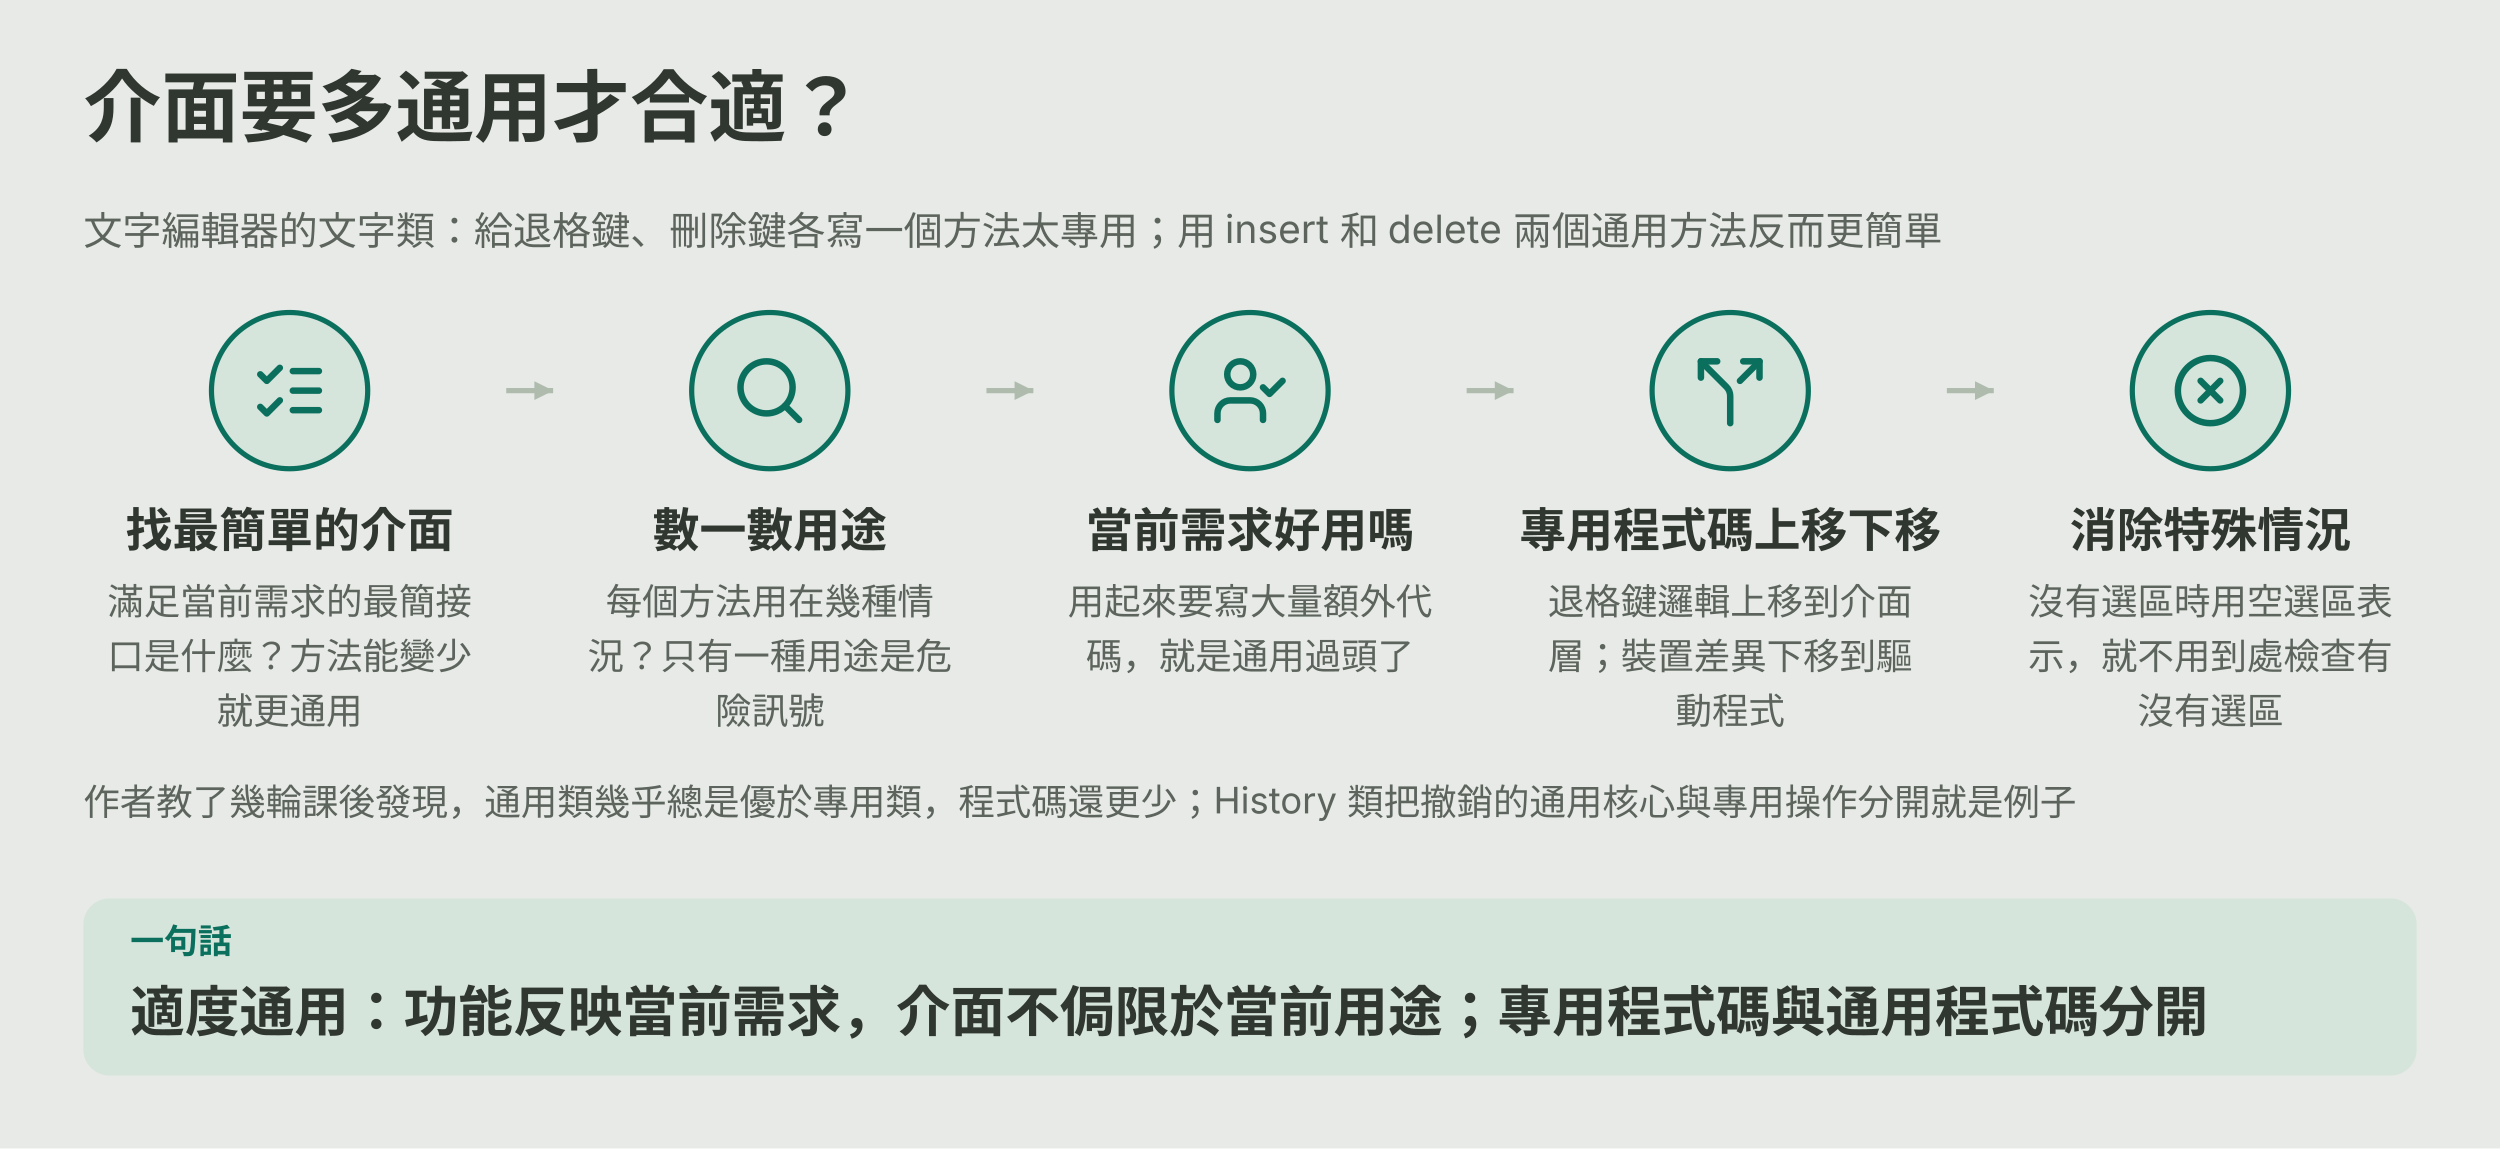
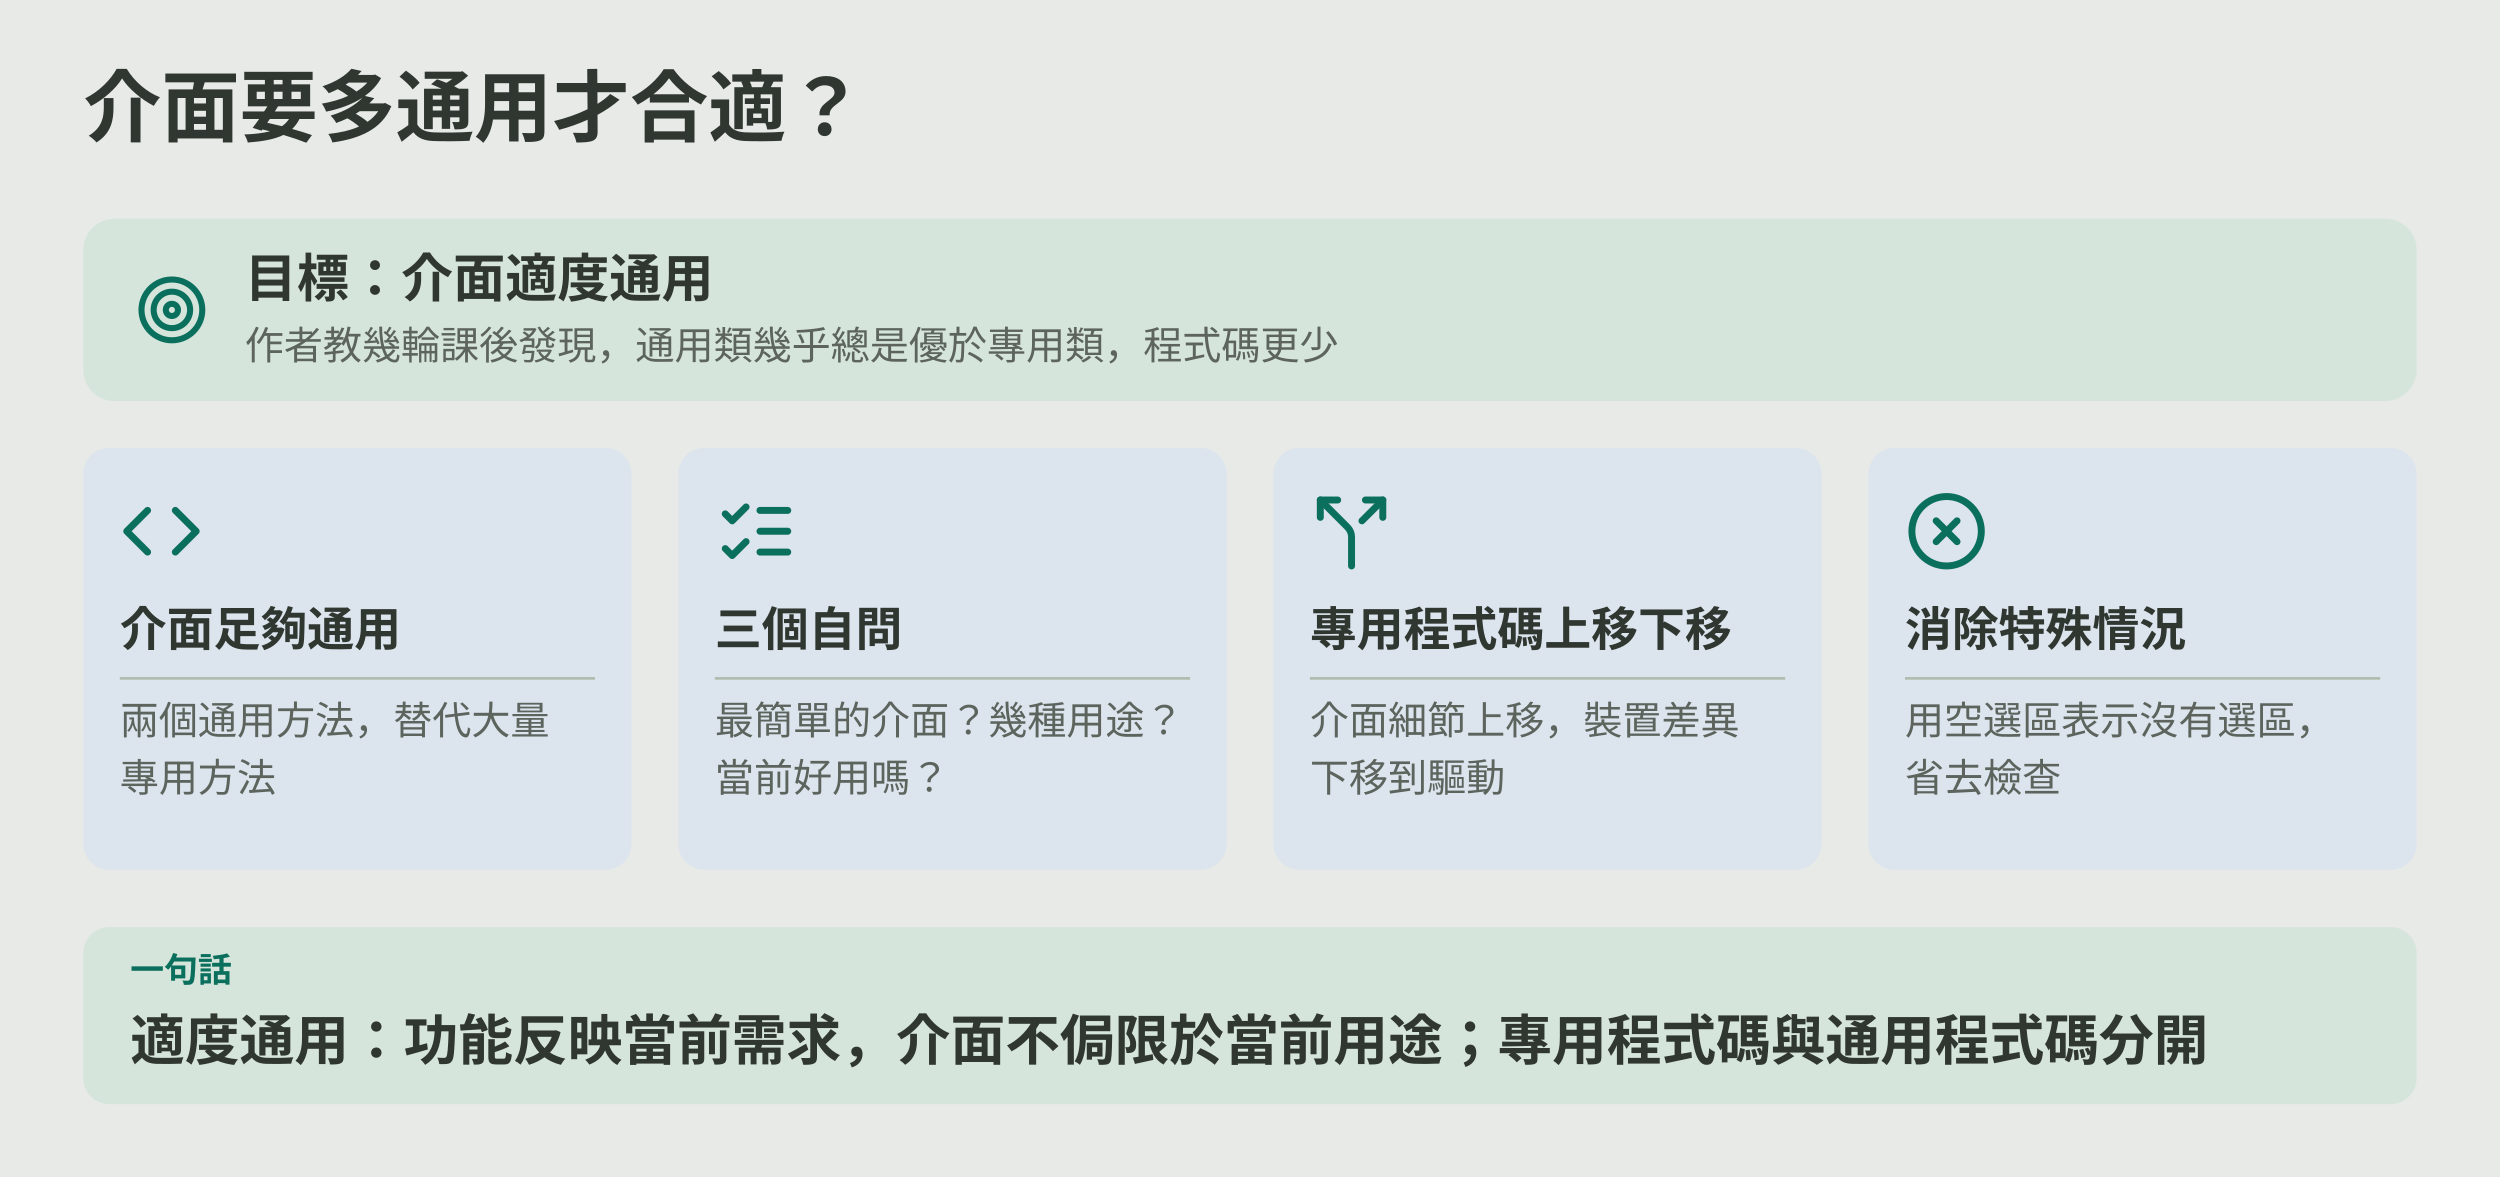
- <svg xmlns="http://www.w3.org/2000/svg" viewBox="0 0 960 441" role="img" aria-labelledby="ch06-title ch06-desc">
-   <rect width="960" height="441" fill="var(--diagram-bg,#e7eae6)" />
+ <svg xmlns="http://www.w3.org/2000/svg" viewBox="0 0 960 452" role="img" aria-labelledby="ch06-title ch06-desc">
+   <rect width="960" height="452" fill="var(--diagram-bg,#e7eae6)" />
  <g font-family="system-ui,-apple-system,'PingFang SC','Microsoft YaHei',sans-serif" fill="var(--diagram-ink,#303630)">
    <defs>
      <marker id="ch06-arrow" viewBox="0 0 10 10" refX="9" refY="5" markerWidth="9" markerHeight="9" orient="auto" markerUnits="userSpaceOnUse">
        <path d="M1 1L9 5L1 9Z" fill="var(--diagram-line,#aebbad)" />
      </marker>
    </defs>
    <text x="32.0" y="52.0" font-size="30" font-weight="600">介面要多通用才合適？</text>
-     <text x="32.0" y="94.0" font-size="15" fill="var(--diagram-muted,#5c645d)">文字編輯器的文字類：給退格鍵、刪除鍵各寫一個方法太專用；用 insert 和 delete 兩個通用方法反而更簡單</text>
-     <circle cx="111.2" cy="150.0" r="30" fill="var(--diagram-primary-soft,#d6e5dc)" stroke="var(--diagram-primary,#0b6f5d)" stroke-width="2" />
-     <g transform="translate(96.2,135.0) scale(1.250)" fill="none" stroke="var(--diagram-primary,#0b6f5d)" stroke-width="2" stroke-linecap="round" stroke-linejoin="round">
+     <rect x="32.0" y="84.0" width="896.0" height="70.0" rx="12" fill="var(--diagram-primary-soft,#d6e5dc)" />
+     <g transform="translate(52.0,105.0) scale(1.167)" fill="none" stroke="var(--diagram-primary,#0b6f5d)" stroke-width="2" stroke-linecap="round" stroke-linejoin="round">
+       <circle cx="12" cy="12" r="10" />
+       <circle cx="12" cy="12" r="6" />
+       <circle cx="12" cy="12" r="2" />
+     </g>
+     <text x="94.0" y="114.0" font-size="20" font-weight="600">目標：介面適度通用</text>
+     <text x="94.0" y="138.0" font-size="15" fill="var(--diagram-muted,#5c645d)">作者教幾輪課後發現，通用類幾乎總是優於專用類，程式碼更少</text>
+     <rect x="32.0" y="172.0" width="210.5" height="162.0" rx="10" fill="var(--diagram-secondary-soft,#dce4ed)" />
+     <rect x="46.0" y="260" width="182.5" height="1" fill="var(--diagram-line,#aebbad)" />
+     <g transform="translate(46.0,188.0) scale(1.333)" fill="none" stroke="var(--diagram-primary,#0b6f5d)" stroke-width="2" stroke-linecap="round" stroke-linejoin="round">
+       <polyline points="16 18 22 12 16 6" />
+       <polyline points="8 6 2 12 8 18" />
+     </g>
+     <text x="46.0" y="248.0" font-size="18" font-weight="600">介面足夠通用</text>
+     <text x="46.0" y="282.0" font-size="15" fill="var(--diagram-muted,#5c645d)">兩個通用方法，替代大量</text>
+     <text x="46.0" y="304.0" font-size="15" fill="var(--diagram-muted,#5c645d)">專用方法</text>
+     <rect x="260.5" y="172.0" width="210.5" height="162.0" rx="10" fill="var(--diagram-secondary-soft,#dce4ed)" />
+     <rect x="274.5" y="260" width="182.5" height="1" fill="var(--diagram-line,#aebbad)" />
+     <g transform="translate(274.5,188.0) scale(1.333)" fill="none" stroke="var(--diagram-primary,#0b6f5d)" stroke-width="2" stroke-linecap="round" stroke-linejoin="round">
      <path d="m3 17 2 2 4-4" />
      <path d="m3 7 2 2 4-4" />
      <path d="M13 6h8" />
      <path d="M13 12h8" />
      <path d="M13 18h8" />
    </g>
-     <text x="111.2" y="210.0" font-size="18" font-weight="600" text-anchor="middle">找最簡單的介面</text>
-     <text x="111.2" y="236.0" font-size="14" fill="var(--diagram-muted,#5c645d)" text-anchor="middle">滿足當前需求的最簡接</text>
-     <text x="111.2" y="257.0" font-size="14" fill="var(--diagram-muted,#5c645d)" text-anchor="middle">口是什麼？方法能變少</text>
-     <text x="111.2" y="278.0" font-size="14" fill="var(--diagram-muted,#5c645d)" text-anchor="middle">就更通用</text>
-     <path d="M194.4 150.0 L212.4 150.0" fill="none" stroke="var(--diagram-line,#aebbad)" stroke-width="2" marker-end="url(#ch06-arrow)" />
-     <circle cx="295.6" cy="150.0" r="30" fill="var(--diagram-primary-soft,#d6e5dc)" stroke="var(--diagram-primary,#0b6f5d)" stroke-width="2" />
-     <g transform="translate(280.6,135.0) scale(1.250)" fill="none" stroke="var(--diagram-primary,#0b6f5d)" stroke-width="2" stroke-linecap="round" stroke-linejoin="round">
-       <circle cx="11" cy="11" r="8" />
-       <path d="m21 21-4.3-4.3" />
-     </g>
-     <text x="295.6" y="210.0" font-size="18" font-weight="600" text-anchor="middle">數一數用途</text>
-     <text x="295.6" y="236.0" font-size="14" fill="var(--diagram-muted,#5c645d)" text-anchor="middle">每個方法用在幾種情</text>
-     <text x="295.6" y="257.0" font-size="14" fill="var(--diagram-muted,#5c645d)" text-anchor="middle">況？只有一種用途是危</text>
-     <text x="295.6" y="278.0" font-size="14" fill="var(--diagram-muted,#5c645d)" text-anchor="middle">險訊號</text>
-     <path d="M378.8 150.0 L396.8 150.0" fill="none" stroke="var(--diagram-line,#aebbad)" stroke-width="2" marker-end="url(#ch06-arrow)" />
-     <circle cx="480.0" cy="150.0" r="30" fill="var(--diagram-primary-soft,#d6e5dc)" stroke="var(--diagram-primary,#0b6f5d)" stroke-width="2" />
-     <g transform="translate(465.0,135.0) scale(1.250)" fill="none" stroke="var(--diagram-primary,#0b6f5d)" stroke-width="2" stroke-linecap="round" stroke-linejoin="round">
-       <path d="M16 21v-2a4 4 0 0 0-4-4H6a4 4 0 0 0-4 4v2" />
-       <circle cx="9" cy="7" r="4" />
-       <polyline points="16 11 18 13 22 9" />
-     </g>
-     <text x="480.0" y="210.0" font-size="18" font-weight="600" text-anchor="middle">當前需求好用嗎</text>
-     <text x="480.0" y="236.0" font-size="14" fill="var(--diagram-muted,#5c645d)" text-anchor="middle">用起來要寫大量額外代</text>
-     <text x="480.0" y="257.0" font-size="14" fill="var(--diagram-muted,#5c645d)" text-anchor="middle">碼，就是通用過頭了</text>
-     <path d="M563.2 150.0 L581.2 150.0" fill="none" stroke="var(--diagram-line,#aebbad)" stroke-width="2" marker-end="url(#ch06-arrow)" />
-     <circle cx="664.4" cy="150.0" r="30" fill="var(--diagram-primary-soft,#d6e5dc)" stroke="var(--diagram-primary,#0b6f5d)" stroke-width="2" />
-     <g transform="translate(649.4,135.0) scale(1.250)" fill="none" stroke="var(--diagram-primary,#0b6f5d)" stroke-width="2" stroke-linecap="round" stroke-linejoin="round">
+     <text x="274.5" y="248.0" font-size="18" font-weight="600">三個自問</text>
+     <text x="274.5" y="282.0" font-size="15" fill="var(--diagram-muted,#5c645d)">最簡單的介面？幾種用途？</text>
+     <text x="274.5" y="304.0" font-size="15" fill="var(--diagram-muted,#5c645d)">當前好用嗎？</text>
+     <rect x="489.0" y="172.0" width="210.5" height="162.0" rx="10" fill="var(--diagram-secondary-soft,#dce4ed)" />
+     <rect x="503.0" y="260" width="182.5" height="1" fill="var(--diagram-line,#aebbad)" />
+     <g transform="translate(503.0,188.0) scale(1.333)" fill="none" stroke="var(--diagram-primary,#0b6f5d)" stroke-width="2" stroke-linecap="round" stroke-linejoin="round">
      <path d="M16 3h5v5" />
      <path d="M8 3H3v5" />
      <path d="M12 22v-8.3a4 4 0 0 0-1.172-2.872L3 3" />
      <path d="m15 9 6-6" />
    </g>
-     <text x="664.4" y="210.0" font-size="18" font-weight="600" text-anchor="middle">專用程式碼上移下移</text>
-     <text x="664.4" y="236.0" font-size="14" fill="var(--diagram-muted,#5c645d)" text-anchor="middle">退格鍵邏輯上移到介面</text>
-     <text x="664.4" y="257.0" font-size="14" fill="var(--diagram-muted,#5c645d)" text-anchor="middle">層；裝置差異下移到驅</text>
-     <text x="664.4" y="278.0" font-size="14" fill="var(--diagram-muted,#5c645d)" text-anchor="middle">動程式</text>
-     <path d="M747.6 150.0 L765.6 150.0" fill="none" stroke="var(--diagram-line,#aebbad)" stroke-width="2" marker-end="url(#ch06-arrow)" />
-     <circle cx="848.8" cy="150.0" r="30" fill="var(--diagram-primary-soft,#d6e5dc)" stroke="var(--diagram-primary,#0b6f5d)" stroke-width="2" />
-     <g transform="translate(833.8,135.0) scale(1.250)" fill="none" stroke="var(--diagram-primary,#0b6f5d)" stroke-width="2" stroke-linecap="round" stroke-linejoin="round">
+     <text x="503.0" y="248.0" font-size="18" font-weight="600">專用程式碼上移下移</text>
+     <text x="503.0" y="282.0" font-size="15" fill="var(--diagram-muted,#5c645d)">介面細節上移，裝置差異</text>
+     <text x="503.0" y="304.0" font-size="15" fill="var(--diagram-muted,#5c645d)">下移到驅動</text>
+     <rect x="717.5" y="172.0" width="210.5" height="162.0" rx="10" fill="var(--diagram-secondary-soft,#dce4ed)" />
+     <rect x="731.5" y="260" width="182.5" height="1" fill="var(--diagram-line,#aebbad)" />
+     <g transform="translate(731.5,188.0) scale(1.333)" fill="none" stroke="var(--diagram-primary,#0b6f5d)" stroke-width="2" stroke-linecap="round" stroke-linejoin="round">
      <circle cx="12" cy="12" r="10" />
      <path d="m15 9-6 6" />
      <path d="m9 9 6 6" />
    </g>
-     <text x="848.8" y="210.0" font-size="18" font-weight="600" text-anchor="middle">消除特殊情況</text>
-     <text x="848.8" y="236.0" font-size="14" fill="var(--diagram-muted,#5c645d)" text-anchor="middle">沒有選區時用空選區表</text>
-     <text x="848.8" y="257.0" font-size="14" fill="var(--diagram-muted,#5c645d)" text-anchor="middle">示，就不用到處檢查有</text>
-     <text x="848.8" y="278.0" font-size="14" fill="var(--diagram-muted,#5c645d)" text-anchor="middle">沒有選區</text>
-     <text x="32.0" y="313.0" font-size="14" fill="var(--diagram-muted,#5c645d)">作者教了幾輪課後發現，通用類幾乎總是優於專用類，程式碼還更少；History 類把撤銷的通用核心與專用操作分開就是例子</text>
-     <rect x="32.0" y="345.0" width="896.0" height="68.0" rx="10" fill="var(--diagram-primary-soft,#d6e5dc)" />
-     <text x="50.0" y="366.0" font-size="13" font-weight="600" fill="var(--diagram-primary,#0b6f5d)">一句話</text>
-     <text x="50.0" y="396.0" font-size="21" font-weight="600">適度通用：功能反映當前需求，介面不侷限於當前用途；專用程式碼與通用程式碼分開</text>
+     <text x="731.5" y="248.0" font-size="18" font-weight="600">消除特殊情況</text>
+     <text x="731.5" y="282.0" font-size="15" fill="var(--diagram-muted,#5c645d)">用空選區表示沒有選區，</text>
+     <text x="731.5" y="304.0" font-size="15" fill="var(--diagram-muted,#5c645d)">省去檢查</text>
+     <rect x="32.0" y="356.0" width="896.0" height="68.0" rx="10" fill="var(--diagram-primary-soft,#d6e5dc)" />
+     <text x="50.0" y="377.0" font-size="13" font-weight="600" fill="var(--diagram-primary,#0b6f5d)">一句話</text>
+     <text x="50.0" y="407.0" font-size="21" font-weight="600">適度通用：功能反映當前需求，介面不侷限於當前用途；專用程式碼與通用程式碼分開</text>
  </g>
</svg>
